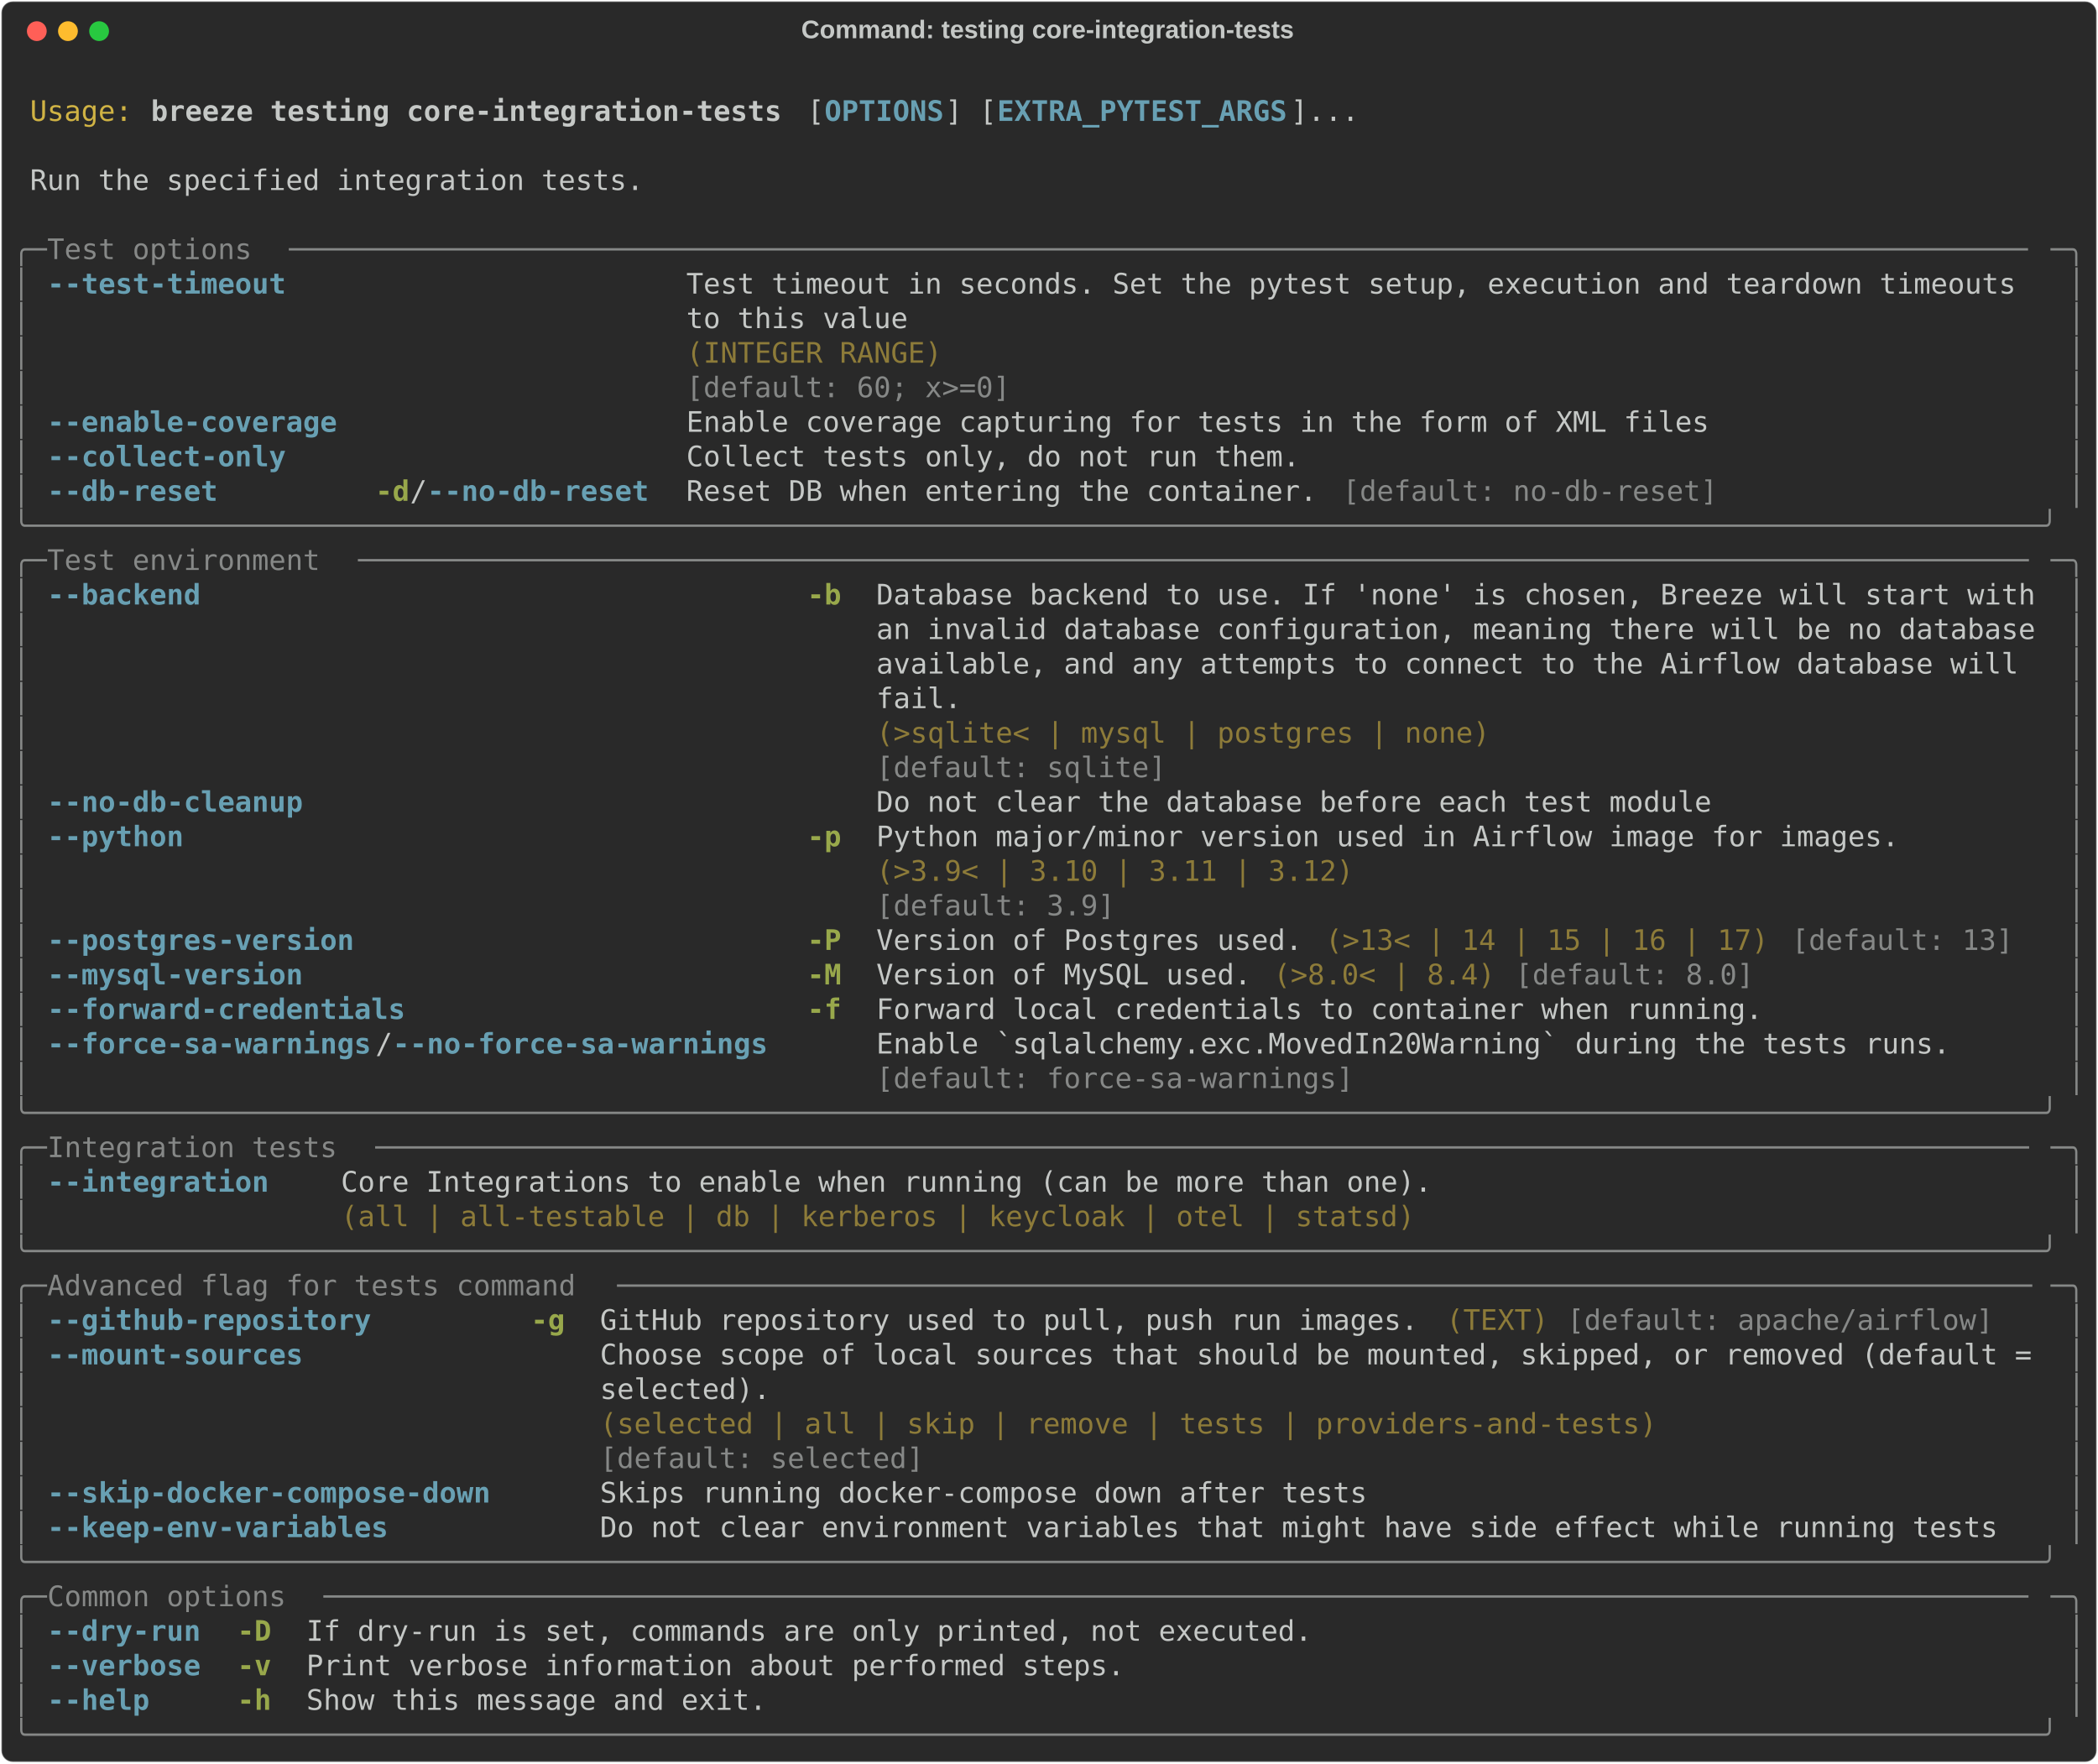
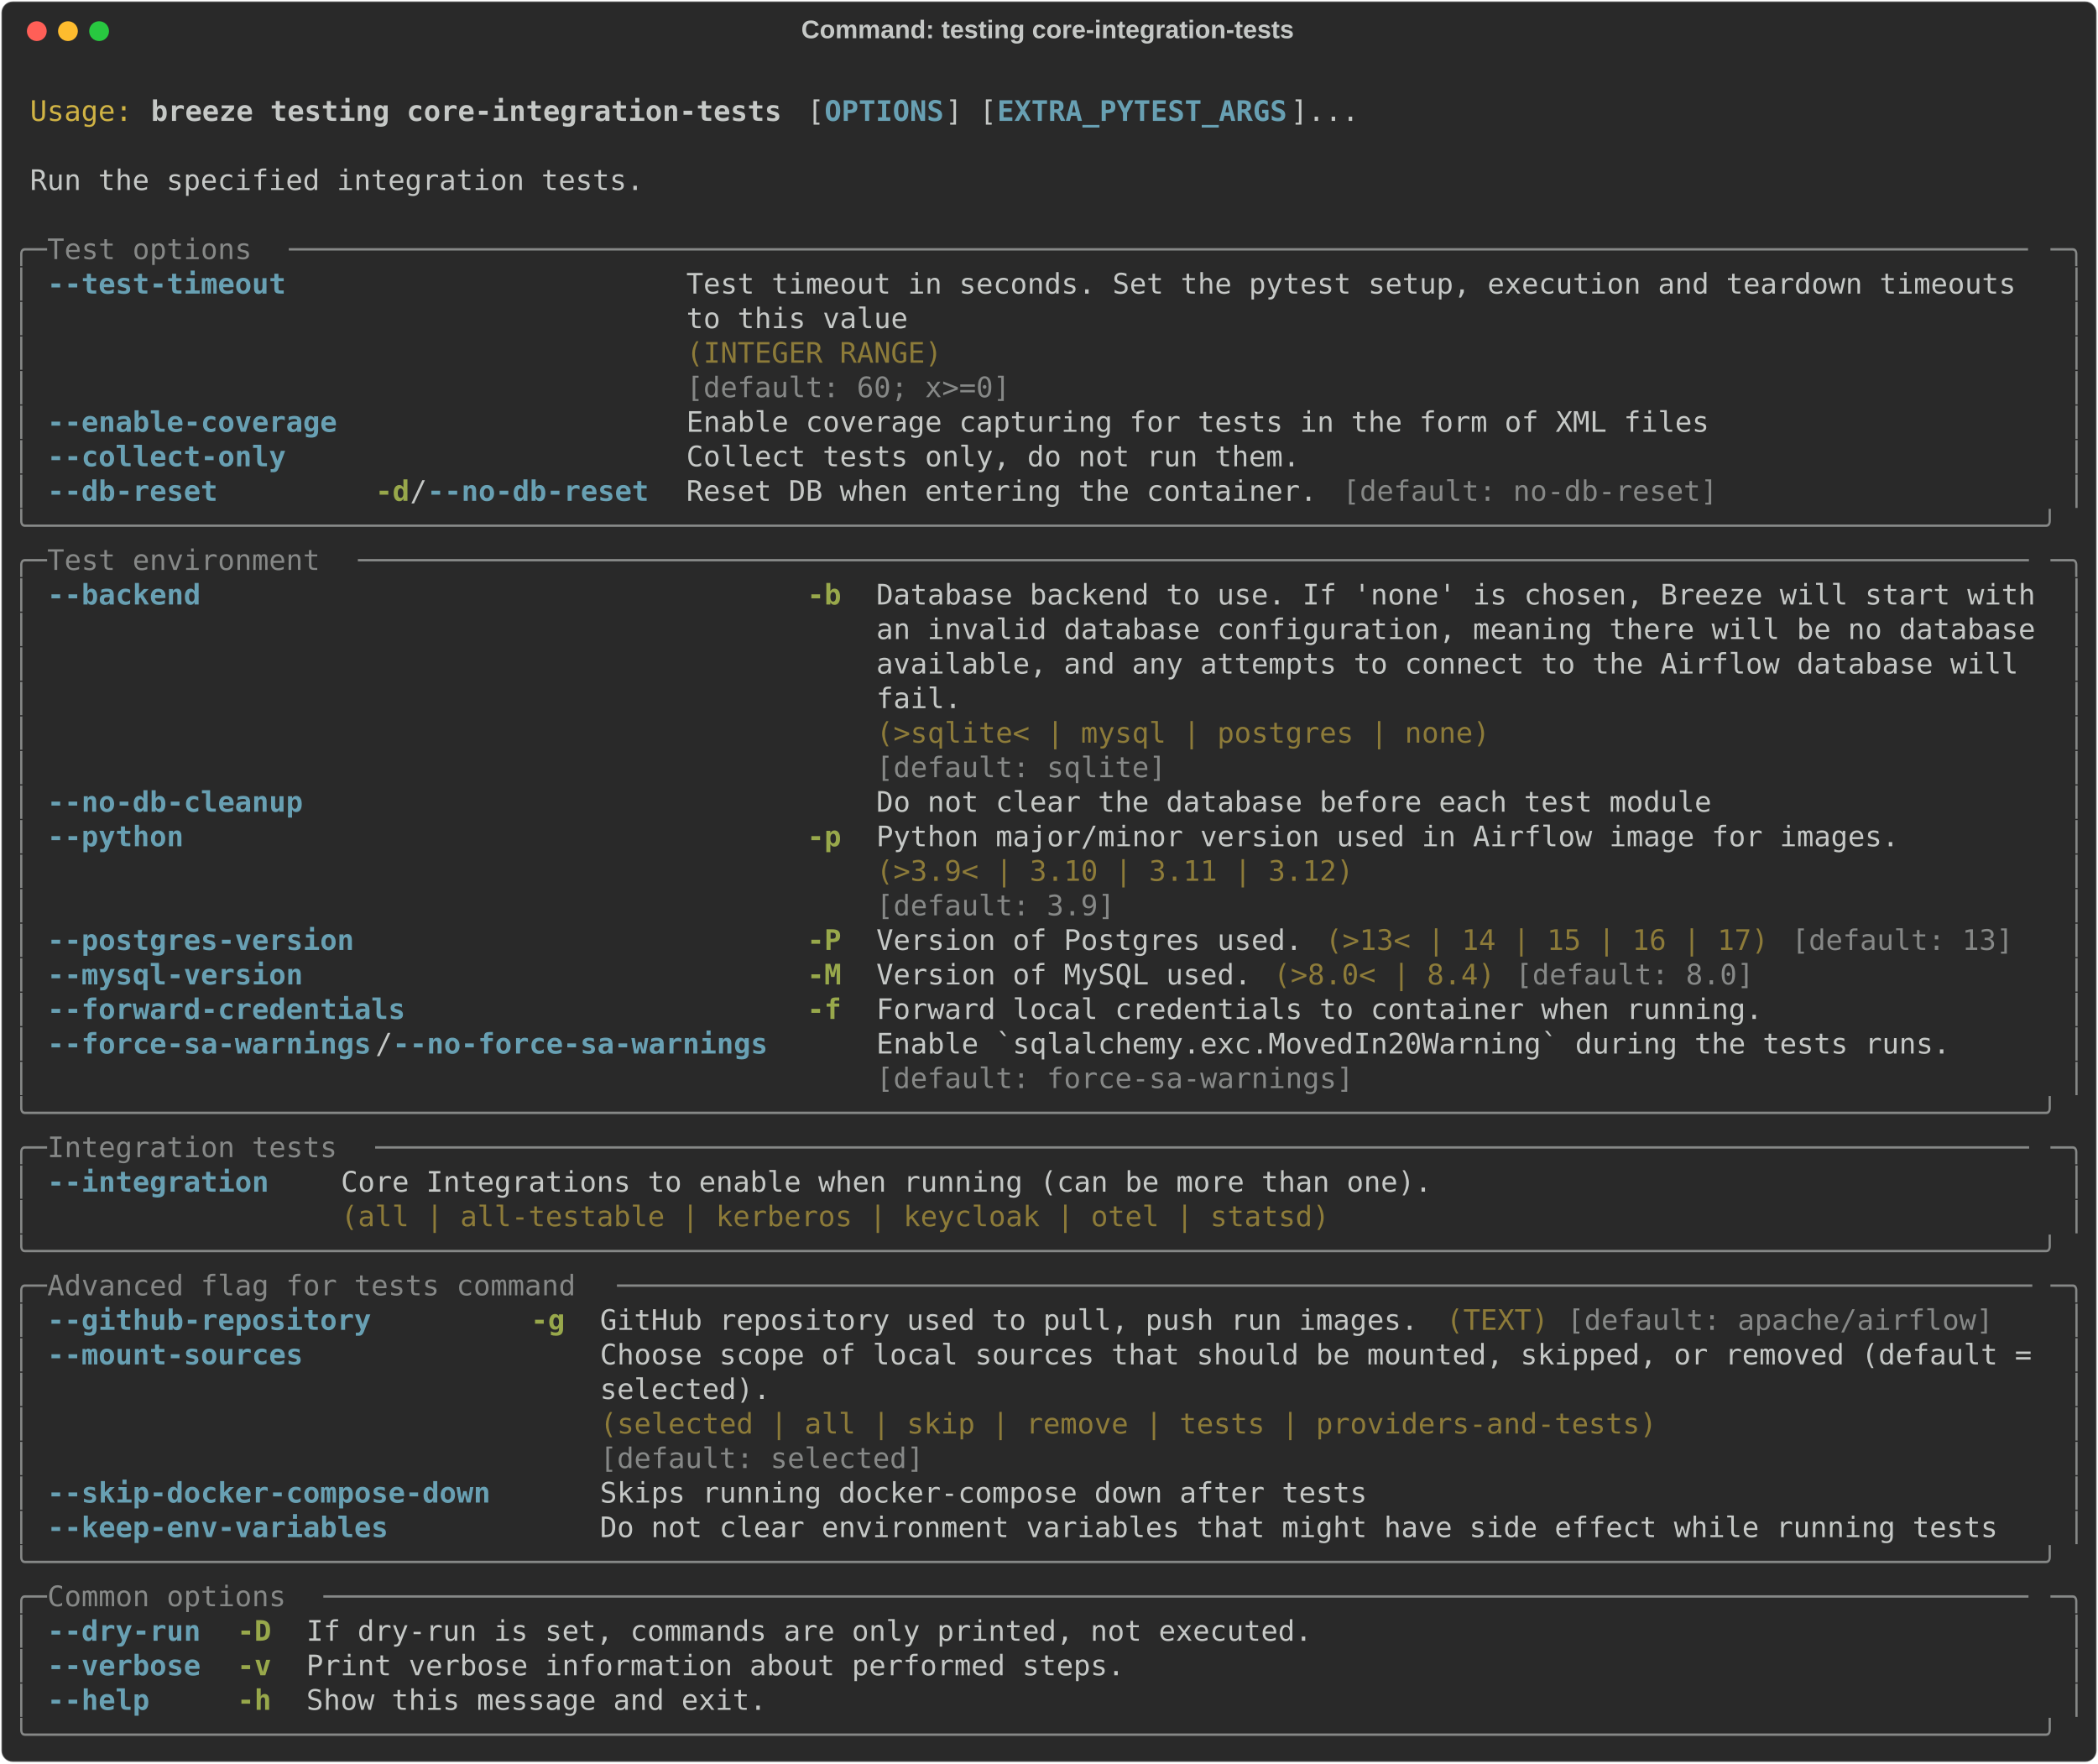
<svg xmlns="http://www.w3.org/2000/svg" class="rich-terminal" viewBox="0 0 1482 1245.6">
  <style>

    @font-face {
        font-family: "Fira Code";
        src: local("FiraCode-Regular"),
                url("https://cdnjs.cloudflare.com/ajax/libs/firacode/6.2.0/woff2/FiraCode-Regular.woff2") format("woff2"),
                url("https://cdnjs.cloudflare.com/ajax/libs/firacode/6.2.0/woff/FiraCode-Regular.woff") format("woff");
        font-style: normal;
        font-weight: 400;
    }
    @font-face {
        font-family: "Fira Code";
        src: local("FiraCode-Bold"),
                url("https://cdnjs.cloudflare.com/ajax/libs/firacode/6.2.0/woff2/FiraCode-Bold.woff2") format("woff2"),
                url("https://cdnjs.cloudflare.com/ajax/libs/firacode/6.2.0/woff/FiraCode-Bold.woff") format("woff");
        font-style: bold;
        font-weight: 700;
    }

    .breeze-testing-core-integration-tests-matrix {
        font-family: Fira Code, monospace;
        font-size: 20px;
        line-height: 24.4px;
        font-variant-east-asian: full-width;
    }

    .breeze-testing-core-integration-tests-title {
        font-size: 18px;
        font-weight: bold;
        font-family: arial;
    }

    .breeze-testing-core-integration-tests-r1 { fill: #c5c8c6 }
.breeze-testing-core-integration-tests-r2 { fill: #d0b344 }
.breeze-testing-core-integration-tests-r3 { fill: #c5c8c6;font-weight: bold }
.breeze-testing-core-integration-tests-r4 { fill: #68a0b3;font-weight: bold }
.breeze-testing-core-integration-tests-r5 { fill: #868887 }
.breeze-testing-core-integration-tests-r6 { fill: #8d7b39 }
.breeze-testing-core-integration-tests-r7 { fill: #98a84b;font-weight: bold }
    </style>
  <defs>
    <clipPath id="breeze-testing-core-integration-tests-clip-terminal">
      <rect x="0" y="0" width="1463.0" height="1194.6" />
    </clipPath>
    <clipPath id="breeze-testing-core-integration-tests-line-0">
      <rect x="0" y="1.5" width="1464" height="24.65" />
    </clipPath>
    <clipPath id="breeze-testing-core-integration-tests-line-1">
      <rect x="0" y="25.9" width="1464" height="24.65" />
    </clipPath>
    <clipPath id="breeze-testing-core-integration-tests-line-2">
      <rect x="0" y="50.3" width="1464" height="24.65" />
    </clipPath>
    <clipPath id="breeze-testing-core-integration-tests-line-3">
      <rect x="0" y="74.7" width="1464" height="24.65" />
    </clipPath>
    <clipPath id="breeze-testing-core-integration-tests-line-4">
      <rect x="0" y="99.1" width="1464" height="24.65" />
    </clipPath>
    <clipPath id="breeze-testing-core-integration-tests-line-5">
      <rect x="0" y="123.5" width="1464" height="24.65" />
    </clipPath>
    <clipPath id="breeze-testing-core-integration-tests-line-6">
      <rect x="0" y="147.9" width="1464" height="24.65" />
    </clipPath>
    <clipPath id="breeze-testing-core-integration-tests-line-7">
      <rect x="0" y="172.3" width="1464" height="24.65" />
    </clipPath>
    <clipPath id="breeze-testing-core-integration-tests-line-8">
      <rect x="0" y="196.7" width="1464" height="24.65" />
    </clipPath>
    <clipPath id="breeze-testing-core-integration-tests-line-9">
      <rect x="0" y="221.1" width="1464" height="24.65" />
    </clipPath>
    <clipPath id="breeze-testing-core-integration-tests-line-10">
      <rect x="0" y="245.5" width="1464" height="24.65" />
    </clipPath>
    <clipPath id="breeze-testing-core-integration-tests-line-11">
      <rect x="0" y="269.9" width="1464" height="24.65" />
    </clipPath>
    <clipPath id="breeze-testing-core-integration-tests-line-12">
      <rect x="0" y="294.3" width="1464" height="24.65" />
    </clipPath>
    <clipPath id="breeze-testing-core-integration-tests-line-13">
      <rect x="0" y="318.7" width="1464" height="24.65" />
    </clipPath>
    <clipPath id="breeze-testing-core-integration-tests-line-14">
      <rect x="0" y="343.1" width="1464" height="24.65" />
    </clipPath>
    <clipPath id="breeze-testing-core-integration-tests-line-15">
      <rect x="0" y="367.5" width="1464" height="24.65" />
    </clipPath>
    <clipPath id="breeze-testing-core-integration-tests-line-16">
      <rect x="0" y="391.9" width="1464" height="24.65" />
    </clipPath>
    <clipPath id="breeze-testing-core-integration-tests-line-17">
      <rect x="0" y="416.3" width="1464" height="24.65" />
    </clipPath>
    <clipPath id="breeze-testing-core-integration-tests-line-18">
      <rect x="0" y="440.7" width="1464" height="24.65" />
    </clipPath>
    <clipPath id="breeze-testing-core-integration-tests-line-19">
      <rect x="0" y="465.1" width="1464" height="24.65" />
    </clipPath>
    <clipPath id="breeze-testing-core-integration-tests-line-20">
      <rect x="0" y="489.5" width="1464" height="24.65" />
    </clipPath>
    <clipPath id="breeze-testing-core-integration-tests-line-21">
      <rect x="0" y="513.9" width="1464" height="24.65" />
    </clipPath>
    <clipPath id="breeze-testing-core-integration-tests-line-22">
      <rect x="0" y="538.3" width="1464" height="24.65" />
    </clipPath>
    <clipPath id="breeze-testing-core-integration-tests-line-23">
      <rect x="0" y="562.7" width="1464" height="24.65" />
    </clipPath>
    <clipPath id="breeze-testing-core-integration-tests-line-24">
      <rect x="0" y="587.1" width="1464" height="24.65" />
    </clipPath>
    <clipPath id="breeze-testing-core-integration-tests-line-25">
      <rect x="0" y="611.5" width="1464" height="24.65" />
    </clipPath>
    <clipPath id="breeze-testing-core-integration-tests-line-26">
      <rect x="0" y="635.9" width="1464" height="24.65" />
    </clipPath>
    <clipPath id="breeze-testing-core-integration-tests-line-27">
      <rect x="0" y="660.3" width="1464" height="24.65" />
    </clipPath>
    <clipPath id="breeze-testing-core-integration-tests-line-28">
      <rect x="0" y="684.7" width="1464" height="24.65" />
    </clipPath>
    <clipPath id="breeze-testing-core-integration-tests-line-29">
      <rect x="0" y="709.1" width="1464" height="24.65" />
    </clipPath>
    <clipPath id="breeze-testing-core-integration-tests-line-30">
      <rect x="0" y="733.5" width="1464" height="24.65" />
    </clipPath>
    <clipPath id="breeze-testing-core-integration-tests-line-31">
      <rect x="0" y="757.9" width="1464" height="24.65" />
    </clipPath>
    <clipPath id="breeze-testing-core-integration-tests-line-32">
      <rect x="0" y="782.3" width="1464" height="24.65" />
    </clipPath>
    <clipPath id="breeze-testing-core-integration-tests-line-33">
      <rect x="0" y="806.7" width="1464" height="24.65" />
    </clipPath>
    <clipPath id="breeze-testing-core-integration-tests-line-34">
      <rect x="0" y="831.1" width="1464" height="24.65" />
    </clipPath>
    <clipPath id="breeze-testing-core-integration-tests-line-35">
      <rect x="0" y="855.5" width="1464" height="24.65" />
    </clipPath>
    <clipPath id="breeze-testing-core-integration-tests-line-36">
      <rect x="0" y="879.9" width="1464" height="24.65" />
    </clipPath>
    <clipPath id="breeze-testing-core-integration-tests-line-37">
      <rect x="0" y="904.3" width="1464" height="24.65" />
    </clipPath>
    <clipPath id="breeze-testing-core-integration-tests-line-38">
      <rect x="0" y="928.7" width="1464" height="24.65" />
    </clipPath>
    <clipPath id="breeze-testing-core-integration-tests-line-39">
      <rect x="0" y="953.1" width="1464" height="24.65" />
    </clipPath>
    <clipPath id="breeze-testing-core-integration-tests-line-40">
      <rect x="0" y="977.5" width="1464" height="24.65" />
    </clipPath>
    <clipPath id="breeze-testing-core-integration-tests-line-41">
      <rect x="0" y="1001.9" width="1464" height="24.65" />
    </clipPath>
    <clipPath id="breeze-testing-core-integration-tests-line-42">
      <rect x="0" y="1026.3" width="1464" height="24.65" />
    </clipPath>
    <clipPath id="breeze-testing-core-integration-tests-line-43">
      <rect x="0" y="1050.7" width="1464" height="24.65" />
    </clipPath>
    <clipPath id="breeze-testing-core-integration-tests-line-44">
      <rect x="0" y="1075.1" width="1464" height="24.65" />
    </clipPath>
    <clipPath id="breeze-testing-core-integration-tests-line-45">
      <rect x="0" y="1099.5" width="1464" height="24.65" />
    </clipPath>
    <clipPath id="breeze-testing-core-integration-tests-line-46">
      <rect x="0" y="1123.9" width="1464" height="24.65" />
    </clipPath>
    <clipPath id="breeze-testing-core-integration-tests-line-47">
      <rect x="0" y="1148.3" width="1464" height="24.65" />
    </clipPath>
  </defs>
  <rect fill="#292929" stroke="rgba(255,255,255,0.35)" stroke-width="1" x="1" y="1" width="1480" height="1243.6" rx="8" />
  <text class="breeze-testing-core-integration-tests-title" fill="#c5c8c6" text-anchor="middle" x="740" y="27">Command: testing core-integration-tests</text>
  <g transform="translate(26,22)">
    <circle cx="0" cy="0" r="7" fill="#ff5f57" />
    <circle cx="22" cy="0" r="7" fill="#febc2e" />
    <circle cx="44" cy="0" r="7" fill="#28c840" />
  </g>
  <g transform="translate(9, 41)" clip-path="url(#breeze-testing-core-integration-tests-clip-terminal)">
    <g class="breeze-testing-core-integration-tests-matrix">
      <text class="breeze-testing-core-integration-tests-r1" x="1464" y="20" textLength="12.2" clip-path="url(#breeze-testing-core-integration-tests-line-0)">
</text>
      <text class="breeze-testing-core-integration-tests-r2" x="12.2" y="44.4" textLength="73.2" clip-path="url(#breeze-testing-core-integration-tests-line-1)">Usage:</text>
      <text class="breeze-testing-core-integration-tests-r3" x="97.6" y="44.4" textLength="451.4" clip-path="url(#breeze-testing-core-integration-tests-line-1)">breeze testing core-integration-tests</text>
      <text class="breeze-testing-core-integration-tests-r1" x="561.2" y="44.4" textLength="12.2" clip-path="url(#breeze-testing-core-integration-tests-line-1)">[</text>
      <text class="breeze-testing-core-integration-tests-r4" x="573.4" y="44.4" textLength="85.4" clip-path="url(#breeze-testing-core-integration-tests-line-1)">OPTIONS</text>
      <text class="breeze-testing-core-integration-tests-r1" x="658.8" y="44.4" textLength="36.6" clip-path="url(#breeze-testing-core-integration-tests-line-1)">] [</text>
      <text class="breeze-testing-core-integration-tests-r4" x="695.4" y="44.4" textLength="207.4" clip-path="url(#breeze-testing-core-integration-tests-line-1)">EXTRA_PYTEST_ARGS</text>
      <text class="breeze-testing-core-integration-tests-r1" x="902.8" y="44.4" textLength="48.8" clip-path="url(#breeze-testing-core-integration-tests-line-1)">]...</text>
      <text class="breeze-testing-core-integration-tests-r1" x="1464" y="44.4" textLength="12.2" clip-path="url(#breeze-testing-core-integration-tests-line-1)">
</text>
      <text class="breeze-testing-core-integration-tests-r1" x="1464" y="68.8" textLength="12.2" clip-path="url(#breeze-testing-core-integration-tests-line-2)">
</text>
      <text class="breeze-testing-core-integration-tests-r1" x="12.2" y="93.2" textLength="439.2" clip-path="url(#breeze-testing-core-integration-tests-line-3)">Run the specified integration tests.</text>
      <text class="breeze-testing-core-integration-tests-r1" x="1464" y="93.2" textLength="12.2" clip-path="url(#breeze-testing-core-integration-tests-line-3)">
</text>
      <text class="breeze-testing-core-integration-tests-r1" x="1464" y="117.6" textLength="12.2" clip-path="url(#breeze-testing-core-integration-tests-line-4)">
</text>
      <text class="breeze-testing-core-integration-tests-r5" x="0" y="142" textLength="24.4" clip-path="url(#breeze-testing-core-integration-tests-line-5)">╭─</text>
      <text class="breeze-testing-core-integration-tests-r5" x="24.4" y="142" textLength="170.8" clip-path="url(#breeze-testing-core-integration-tests-line-5)"> Test options </text>
      <text class="breeze-testing-core-integration-tests-r5" x="195.2" y="142" textLength="1244.4" clip-path="url(#breeze-testing-core-integration-tests-line-5)">──────────────────────────────────────────────────────────────────────────────────────────────────────</text>
      <text class="breeze-testing-core-integration-tests-r5" x="1439.6" y="142" textLength="24.4" clip-path="url(#breeze-testing-core-integration-tests-line-5)">─╮</text>
      <text class="breeze-testing-core-integration-tests-r1" x="1464" y="142" textLength="12.2" clip-path="url(#breeze-testing-core-integration-tests-line-5)">
</text>
      <text class="breeze-testing-core-integration-tests-r5" x="0" y="166.4" textLength="12.2" clip-path="url(#breeze-testing-core-integration-tests-line-6)">│</text>
      <text class="breeze-testing-core-integration-tests-r4" x="24.4" y="166.4" textLength="170.8" clip-path="url(#breeze-testing-core-integration-tests-line-6)">--test-timeout</text>
      <text class="breeze-testing-core-integration-tests-r1" x="475.8" y="166.4" textLength="963.8" clip-path="url(#breeze-testing-core-integration-tests-line-6)">Test timeout in seconds. Set the pytest setup, execution and teardown timeouts </text>
      <text class="breeze-testing-core-integration-tests-r5" x="1451.8" y="166.4" textLength="12.2" clip-path="url(#breeze-testing-core-integration-tests-line-6)">│</text>
      <text class="breeze-testing-core-integration-tests-r1" x="1464" y="166.4" textLength="12.2" clip-path="url(#breeze-testing-core-integration-tests-line-6)">
</text>
      <text class="breeze-testing-core-integration-tests-r5" x="0" y="190.8" textLength="12.2" clip-path="url(#breeze-testing-core-integration-tests-line-7)">│</text>
      <text class="breeze-testing-core-integration-tests-r1" x="475.8" y="190.8" textLength="963.8" clip-path="url(#breeze-testing-core-integration-tests-line-7)">to this value                                                                  </text>
      <text class="breeze-testing-core-integration-tests-r5" x="1451.8" y="190.8" textLength="12.2" clip-path="url(#breeze-testing-core-integration-tests-line-7)">│</text>
      <text class="breeze-testing-core-integration-tests-r1" x="1464" y="190.8" textLength="12.2" clip-path="url(#breeze-testing-core-integration-tests-line-7)">
</text>
      <text class="breeze-testing-core-integration-tests-r5" x="0" y="215.2" textLength="12.2" clip-path="url(#breeze-testing-core-integration-tests-line-8)">│</text>
      <text class="breeze-testing-core-integration-tests-r6" x="475.8" y="215.2" textLength="963.8" clip-path="url(#breeze-testing-core-integration-tests-line-8)">(INTEGER RANGE)                                                                </text>
      <text class="breeze-testing-core-integration-tests-r5" x="1451.8" y="215.2" textLength="12.2" clip-path="url(#breeze-testing-core-integration-tests-line-8)">│</text>
      <text class="breeze-testing-core-integration-tests-r1" x="1464" y="215.2" textLength="12.2" clip-path="url(#breeze-testing-core-integration-tests-line-8)">
</text>
      <text class="breeze-testing-core-integration-tests-r5" x="0" y="239.6" textLength="12.2" clip-path="url(#breeze-testing-core-integration-tests-line-9)">│</text>
      <text class="breeze-testing-core-integration-tests-r5" x="475.8" y="239.6" textLength="963.8" clip-path="url(#breeze-testing-core-integration-tests-line-9)">[default: 60; x&gt;=0]                                                            </text>
      <text class="breeze-testing-core-integration-tests-r5" x="1451.8" y="239.6" textLength="12.2" clip-path="url(#breeze-testing-core-integration-tests-line-9)">│</text>
      <text class="breeze-testing-core-integration-tests-r1" x="1464" y="239.6" textLength="12.2" clip-path="url(#breeze-testing-core-integration-tests-line-9)">
</text>
      <text class="breeze-testing-core-integration-tests-r5" x="0" y="264" textLength="12.2" clip-path="url(#breeze-testing-core-integration-tests-line-10)">│</text>
      <text class="breeze-testing-core-integration-tests-r4" x="24.4" y="264" textLength="207.4" clip-path="url(#breeze-testing-core-integration-tests-line-10)">--enable-coverage</text>
      <text class="breeze-testing-core-integration-tests-r1" x="475.8" y="264" textLength="732" clip-path="url(#breeze-testing-core-integration-tests-line-10)">Enable coverage capturing for tests in the form of XML files</text>
      <text class="breeze-testing-core-integration-tests-r5" x="1451.8" y="264" textLength="12.2" clip-path="url(#breeze-testing-core-integration-tests-line-10)">│</text>
      <text class="breeze-testing-core-integration-tests-r1" x="1464" y="264" textLength="12.2" clip-path="url(#breeze-testing-core-integration-tests-line-10)">
</text>
      <text class="breeze-testing-core-integration-tests-r5" x="0" y="288.4" textLength="12.2" clip-path="url(#breeze-testing-core-integration-tests-line-11)">│</text>
      <text class="breeze-testing-core-integration-tests-r4" x="24.4" y="288.4" textLength="170.8" clip-path="url(#breeze-testing-core-integration-tests-line-11)">--collect-only</text>
      <text class="breeze-testing-core-integration-tests-r1" x="475.8" y="288.4" textLength="439.2" clip-path="url(#breeze-testing-core-integration-tests-line-11)">Collect tests only, do not run them.</text>
      <text class="breeze-testing-core-integration-tests-r5" x="1451.8" y="288.4" textLength="12.2" clip-path="url(#breeze-testing-core-integration-tests-line-11)">│</text>
      <text class="breeze-testing-core-integration-tests-r1" x="1464" y="288.4" textLength="12.2" clip-path="url(#breeze-testing-core-integration-tests-line-11)">
</text>
      <text class="breeze-testing-core-integration-tests-r5" x="0" y="312.8" textLength="12.2" clip-path="url(#breeze-testing-core-integration-tests-line-12)">│</text>
      <text class="breeze-testing-core-integration-tests-r4" x="24.4" y="312.8" textLength="122" clip-path="url(#breeze-testing-core-integration-tests-line-12)">--db-reset</text>
      <text class="breeze-testing-core-integration-tests-r7" x="256.2" y="312.8" textLength="24.4" clip-path="url(#breeze-testing-core-integration-tests-line-12)">-d</text>
      <text class="breeze-testing-core-integration-tests-r1" x="280.6" y="312.8" textLength="12.2" clip-path="url(#breeze-testing-core-integration-tests-line-12)">/</text>
      <text class="breeze-testing-core-integration-tests-r4" x="292.8" y="312.8" textLength="158.6" clip-path="url(#breeze-testing-core-integration-tests-line-12)">--no-db-reset</text>
      <text class="breeze-testing-core-integration-tests-r1" x="475.8" y="312.8" textLength="451.4" clip-path="url(#breeze-testing-core-integration-tests-line-12)">Reset DB when entering the container.</text>
      <text class="breeze-testing-core-integration-tests-r5" x="939.4" y="312.8" textLength="268.4" clip-path="url(#breeze-testing-core-integration-tests-line-12)">[default: no-db-reset]</text>
      <text class="breeze-testing-core-integration-tests-r5" x="1451.8" y="312.8" textLength="12.2" clip-path="url(#breeze-testing-core-integration-tests-line-12)">│</text>
      <text class="breeze-testing-core-integration-tests-r1" x="1464" y="312.8" textLength="12.2" clip-path="url(#breeze-testing-core-integration-tests-line-12)">
</text>
      <text class="breeze-testing-core-integration-tests-r5" x="0" y="337.2" textLength="1464" clip-path="url(#breeze-testing-core-integration-tests-line-13)">╰──────────────────────────────────────────────────────────────────────────────────────────────────────────────────────╯</text>
      <text class="breeze-testing-core-integration-tests-r1" x="1464" y="337.2" textLength="12.2" clip-path="url(#breeze-testing-core-integration-tests-line-13)">
</text>
      <text class="breeze-testing-core-integration-tests-r5" x="0" y="361.6" textLength="24.4" clip-path="url(#breeze-testing-core-integration-tests-line-14)">╭─</text>
      <text class="breeze-testing-core-integration-tests-r5" x="24.4" y="361.6" textLength="219.6" clip-path="url(#breeze-testing-core-integration-tests-line-14)"> Test environment </text>
      <text class="breeze-testing-core-integration-tests-r5" x="244" y="361.6" textLength="1195.6" clip-path="url(#breeze-testing-core-integration-tests-line-14)">──────────────────────────────────────────────────────────────────────────────────────────────────</text>
      <text class="breeze-testing-core-integration-tests-r5" x="1439.6" y="361.6" textLength="24.4" clip-path="url(#breeze-testing-core-integration-tests-line-14)">─╮</text>
      <text class="breeze-testing-core-integration-tests-r1" x="1464" y="361.6" textLength="12.2" clip-path="url(#breeze-testing-core-integration-tests-line-14)">
</text>
      <text class="breeze-testing-core-integration-tests-r5" x="0" y="386" textLength="12.2" clip-path="url(#breeze-testing-core-integration-tests-line-15)">│</text>
      <text class="breeze-testing-core-integration-tests-r4" x="24.4" y="386" textLength="109.8" clip-path="url(#breeze-testing-core-integration-tests-line-15)">--backend</text>
      <text class="breeze-testing-core-integration-tests-r7" x="561.2" y="386" textLength="24.4" clip-path="url(#breeze-testing-core-integration-tests-line-15)">-b</text>
      <text class="breeze-testing-core-integration-tests-r1" x="610" y="386" textLength="829.6" clip-path="url(#breeze-testing-core-integration-tests-line-15)">Database backend to use. If 'none' is chosen, Breeze will start with</text>
      <text class="breeze-testing-core-integration-tests-r5" x="1451.8" y="386" textLength="12.2" clip-path="url(#breeze-testing-core-integration-tests-line-15)">│</text>
      <text class="breeze-testing-core-integration-tests-r1" x="1464" y="386" textLength="12.2" clip-path="url(#breeze-testing-core-integration-tests-line-15)">
</text>
      <text class="breeze-testing-core-integration-tests-r5" x="0" y="410.4" textLength="12.2" clip-path="url(#breeze-testing-core-integration-tests-line-16)">│</text>
      <text class="breeze-testing-core-integration-tests-r1" x="610" y="410.4" textLength="829.6" clip-path="url(#breeze-testing-core-integration-tests-line-16)">an invalid database configuration, meaning there will be no database</text>
      <text class="breeze-testing-core-integration-tests-r5" x="1451.8" y="410.4" textLength="12.2" clip-path="url(#breeze-testing-core-integration-tests-line-16)">│</text>
      <text class="breeze-testing-core-integration-tests-r1" x="1464" y="410.4" textLength="12.2" clip-path="url(#breeze-testing-core-integration-tests-line-16)">
</text>
      <text class="breeze-testing-core-integration-tests-r5" x="0" y="434.8" textLength="12.2" clip-path="url(#breeze-testing-core-integration-tests-line-17)">│</text>
      <text class="breeze-testing-core-integration-tests-r1" x="610" y="434.8" textLength="829.6" clip-path="url(#breeze-testing-core-integration-tests-line-17)">available, and any attempts to connect to the Airflow database will </text>
      <text class="breeze-testing-core-integration-tests-r5" x="1451.8" y="434.8" textLength="12.2" clip-path="url(#breeze-testing-core-integration-tests-line-17)">│</text>
      <text class="breeze-testing-core-integration-tests-r1" x="1464" y="434.8" textLength="12.2" clip-path="url(#breeze-testing-core-integration-tests-line-17)">
</text>
      <text class="breeze-testing-core-integration-tests-r5" x="0" y="459.2" textLength="12.2" clip-path="url(#breeze-testing-core-integration-tests-line-18)">│</text>
      <text class="breeze-testing-core-integration-tests-r1" x="610" y="459.2" textLength="829.6" clip-path="url(#breeze-testing-core-integration-tests-line-18)">fail.                                                               </text>
      <text class="breeze-testing-core-integration-tests-r5" x="1451.8" y="459.2" textLength="12.2" clip-path="url(#breeze-testing-core-integration-tests-line-18)">│</text>
      <text class="breeze-testing-core-integration-tests-r1" x="1464" y="459.2" textLength="12.2" clip-path="url(#breeze-testing-core-integration-tests-line-18)">
</text>
      <text class="breeze-testing-core-integration-tests-r5" x="0" y="483.6" textLength="12.2" clip-path="url(#breeze-testing-core-integration-tests-line-19)">│</text>
      <text class="breeze-testing-core-integration-tests-r6" x="610" y="483.6" textLength="829.6" clip-path="url(#breeze-testing-core-integration-tests-line-19)">(&gt;sqlite&lt; | mysql | postgres | none)                                </text>
      <text class="breeze-testing-core-integration-tests-r5" x="1451.8" y="483.6" textLength="12.2" clip-path="url(#breeze-testing-core-integration-tests-line-19)">│</text>
      <text class="breeze-testing-core-integration-tests-r1" x="1464" y="483.6" textLength="12.2" clip-path="url(#breeze-testing-core-integration-tests-line-19)">
</text>
      <text class="breeze-testing-core-integration-tests-r5" x="0" y="508" textLength="12.2" clip-path="url(#breeze-testing-core-integration-tests-line-20)">│</text>
      <text class="breeze-testing-core-integration-tests-r5" x="610" y="508" textLength="829.6" clip-path="url(#breeze-testing-core-integration-tests-line-20)">[default: sqlite]                                                   </text>
      <text class="breeze-testing-core-integration-tests-r5" x="1451.8" y="508" textLength="12.2" clip-path="url(#breeze-testing-core-integration-tests-line-20)">│</text>
      <text class="breeze-testing-core-integration-tests-r1" x="1464" y="508" textLength="12.2" clip-path="url(#breeze-testing-core-integration-tests-line-20)">
</text>
      <text class="breeze-testing-core-integration-tests-r5" x="0" y="532.4" textLength="12.2" clip-path="url(#breeze-testing-core-integration-tests-line-21)">│</text>
      <text class="breeze-testing-core-integration-tests-r4" x="24.4" y="532.4" textLength="183" clip-path="url(#breeze-testing-core-integration-tests-line-21)">--no-db-cleanup</text>
      <text class="breeze-testing-core-integration-tests-r1" x="610" y="532.4" textLength="597.8" clip-path="url(#breeze-testing-core-integration-tests-line-21)">Do not clear the database before each test module</text>
      <text class="breeze-testing-core-integration-tests-r5" x="1451.8" y="532.4" textLength="12.2" clip-path="url(#breeze-testing-core-integration-tests-line-21)">│</text>
      <text class="breeze-testing-core-integration-tests-r1" x="1464" y="532.4" textLength="12.2" clip-path="url(#breeze-testing-core-integration-tests-line-21)">
</text>
      <text class="breeze-testing-core-integration-tests-r5" x="0" y="556.8" textLength="12.2" clip-path="url(#breeze-testing-core-integration-tests-line-22)">│</text>
      <text class="breeze-testing-core-integration-tests-r4" x="24.4" y="556.8" textLength="97.6" clip-path="url(#breeze-testing-core-integration-tests-line-22)">--python</text>
      <text class="breeze-testing-core-integration-tests-r7" x="561.2" y="556.8" textLength="24.4" clip-path="url(#breeze-testing-core-integration-tests-line-22)">-p</text>
      <text class="breeze-testing-core-integration-tests-r1" x="610" y="556.8" textLength="732" clip-path="url(#breeze-testing-core-integration-tests-line-22)">Python major/minor version used in Airflow image for images.</text>
      <text class="breeze-testing-core-integration-tests-r5" x="1451.8" y="556.8" textLength="12.2" clip-path="url(#breeze-testing-core-integration-tests-line-22)">│</text>
      <text class="breeze-testing-core-integration-tests-r1" x="1464" y="556.8" textLength="12.2" clip-path="url(#breeze-testing-core-integration-tests-line-22)">
</text>
      <text class="breeze-testing-core-integration-tests-r5" x="0" y="581.2" textLength="12.2" clip-path="url(#breeze-testing-core-integration-tests-line-23)">│</text>
      <text class="breeze-testing-core-integration-tests-r6" x="610" y="581.2" textLength="732" clip-path="url(#breeze-testing-core-integration-tests-line-23)">(&gt;3.9&lt; | 3.10 | 3.11 | 3.12)                                </text>
      <text class="breeze-testing-core-integration-tests-r5" x="1451.8" y="581.2" textLength="12.2" clip-path="url(#breeze-testing-core-integration-tests-line-23)">│</text>
      <text class="breeze-testing-core-integration-tests-r1" x="1464" y="581.2" textLength="12.2" clip-path="url(#breeze-testing-core-integration-tests-line-23)">
</text>
      <text class="breeze-testing-core-integration-tests-r5" x="0" y="605.6" textLength="12.2" clip-path="url(#breeze-testing-core-integration-tests-line-24)">│</text>
      <text class="breeze-testing-core-integration-tests-r5" x="610" y="605.6" textLength="732" clip-path="url(#breeze-testing-core-integration-tests-line-24)">[default: 3.9]                                              </text>
      <text class="breeze-testing-core-integration-tests-r5" x="1451.8" y="605.6" textLength="12.2" clip-path="url(#breeze-testing-core-integration-tests-line-24)">│</text>
      <text class="breeze-testing-core-integration-tests-r1" x="1464" y="605.6" textLength="12.2" clip-path="url(#breeze-testing-core-integration-tests-line-24)">
</text>
      <text class="breeze-testing-core-integration-tests-r5" x="0" y="630" textLength="12.2" clip-path="url(#breeze-testing-core-integration-tests-line-25)">│</text>
      <text class="breeze-testing-core-integration-tests-r4" x="24.4" y="630" textLength="219.6" clip-path="url(#breeze-testing-core-integration-tests-line-25)">--postgres-version</text>
      <text class="breeze-testing-core-integration-tests-r7" x="561.2" y="630" textLength="24.4" clip-path="url(#breeze-testing-core-integration-tests-line-25)">-P</text>
      <text class="breeze-testing-core-integration-tests-r1" x="610" y="630" textLength="305" clip-path="url(#breeze-testing-core-integration-tests-line-25)">Version of Postgres used.</text>
      <text class="breeze-testing-core-integration-tests-r6" x="927.2" y="630" textLength="317.2" clip-path="url(#breeze-testing-core-integration-tests-line-25)">(&gt;13&lt; | 14 | 15 | 16 | 17)</text>
      <text class="breeze-testing-core-integration-tests-r5" x="1256.6" y="630" textLength="158.6" clip-path="url(#breeze-testing-core-integration-tests-line-25)">[default: 13]</text>
      <text class="breeze-testing-core-integration-tests-r5" x="1451.8" y="630" textLength="12.2" clip-path="url(#breeze-testing-core-integration-tests-line-25)">│</text>
      <text class="breeze-testing-core-integration-tests-r1" x="1464" y="630" textLength="12.2" clip-path="url(#breeze-testing-core-integration-tests-line-25)">
</text>
      <text class="breeze-testing-core-integration-tests-r5" x="0" y="654.4" textLength="12.2" clip-path="url(#breeze-testing-core-integration-tests-line-26)">│</text>
      <text class="breeze-testing-core-integration-tests-r4" x="24.4" y="654.4" textLength="183" clip-path="url(#breeze-testing-core-integration-tests-line-26)">--mysql-version</text>
      <text class="breeze-testing-core-integration-tests-r7" x="561.2" y="654.4" textLength="24.4" clip-path="url(#breeze-testing-core-integration-tests-line-26)">-M</text>
      <text class="breeze-testing-core-integration-tests-r1" x="610" y="654.4" textLength="268.4" clip-path="url(#breeze-testing-core-integration-tests-line-26)">Version of MySQL used.</text>
      <text class="breeze-testing-core-integration-tests-r6" x="890.6" y="654.4" textLength="158.6" clip-path="url(#breeze-testing-core-integration-tests-line-26)">(&gt;8.0&lt; | 8.4)</text>
      <text class="breeze-testing-core-integration-tests-r5" x="1061.4" y="654.4" textLength="170.8" clip-path="url(#breeze-testing-core-integration-tests-line-26)">[default: 8.0]</text>
      <text class="breeze-testing-core-integration-tests-r5" x="1451.8" y="654.4" textLength="12.2" clip-path="url(#breeze-testing-core-integration-tests-line-26)">│</text>
      <text class="breeze-testing-core-integration-tests-r1" x="1464" y="654.4" textLength="12.2" clip-path="url(#breeze-testing-core-integration-tests-line-26)">
</text>
      <text class="breeze-testing-core-integration-tests-r5" x="0" y="678.8" textLength="12.2" clip-path="url(#breeze-testing-core-integration-tests-line-27)">│</text>
      <text class="breeze-testing-core-integration-tests-r4" x="24.4" y="678.8" textLength="256.2" clip-path="url(#breeze-testing-core-integration-tests-line-27)">--forward-credentials</text>
      <text class="breeze-testing-core-integration-tests-r7" x="561.2" y="678.8" textLength="24.4" clip-path="url(#breeze-testing-core-integration-tests-line-27)">-f</text>
      <text class="breeze-testing-core-integration-tests-r1" x="610" y="678.8" textLength="634.4" clip-path="url(#breeze-testing-core-integration-tests-line-27)">Forward local credentials to container when running.</text>
      <text class="breeze-testing-core-integration-tests-r5" x="1451.8" y="678.8" textLength="12.2" clip-path="url(#breeze-testing-core-integration-tests-line-27)">│</text>
      <text class="breeze-testing-core-integration-tests-r1" x="1464" y="678.8" textLength="12.2" clip-path="url(#breeze-testing-core-integration-tests-line-27)">
</text>
      <text class="breeze-testing-core-integration-tests-r5" x="0" y="703.2" textLength="12.2" clip-path="url(#breeze-testing-core-integration-tests-line-28)">│</text>
      <text class="breeze-testing-core-integration-tests-r4" x="24.4" y="703.2" textLength="231.8" clip-path="url(#breeze-testing-core-integration-tests-line-28)">--force-sa-warnings</text>
      <text class="breeze-testing-core-integration-tests-r1" x="256.2" y="703.2" textLength="12.2" clip-path="url(#breeze-testing-core-integration-tests-line-28)">/</text>
      <text class="breeze-testing-core-integration-tests-r4" x="268.4" y="703.2" textLength="268.4" clip-path="url(#breeze-testing-core-integration-tests-line-28)">--no-force-sa-warnings</text>
      <text class="breeze-testing-core-integration-tests-r1" x="610" y="703.2" textLength="768.6" clip-path="url(#breeze-testing-core-integration-tests-line-28)">Enable `sqlalchemy.exc.MovedIn20Warning` during the tests runs.</text>
      <text class="breeze-testing-core-integration-tests-r5" x="1451.8" y="703.2" textLength="12.2" clip-path="url(#breeze-testing-core-integration-tests-line-28)">│</text>
      <text class="breeze-testing-core-integration-tests-r1" x="1464" y="703.2" textLength="12.2" clip-path="url(#breeze-testing-core-integration-tests-line-28)">
</text>
      <text class="breeze-testing-core-integration-tests-r5" x="0" y="727.6" textLength="12.2" clip-path="url(#breeze-testing-core-integration-tests-line-29)">│</text>
      <text class="breeze-testing-core-integration-tests-r5" x="610" y="727.6" textLength="768.6" clip-path="url(#breeze-testing-core-integration-tests-line-29)">[default: force-sa-warnings]                                   </text>
      <text class="breeze-testing-core-integration-tests-r5" x="1451.8" y="727.6" textLength="12.2" clip-path="url(#breeze-testing-core-integration-tests-line-29)">│</text>
      <text class="breeze-testing-core-integration-tests-r1" x="1464" y="727.6" textLength="12.2" clip-path="url(#breeze-testing-core-integration-tests-line-29)">
</text>
      <text class="breeze-testing-core-integration-tests-r5" x="0" y="752" textLength="1464" clip-path="url(#breeze-testing-core-integration-tests-line-30)">╰──────────────────────────────────────────────────────────────────────────────────────────────────────────────────────╯</text>
      <text class="breeze-testing-core-integration-tests-r1" x="1464" y="752" textLength="12.2" clip-path="url(#breeze-testing-core-integration-tests-line-30)">
</text>
      <text class="breeze-testing-core-integration-tests-r5" x="0" y="776.4" textLength="24.4" clip-path="url(#breeze-testing-core-integration-tests-line-31)">╭─</text>
      <text class="breeze-testing-core-integration-tests-r5" x="24.4" y="776.4" textLength="231.8" clip-path="url(#breeze-testing-core-integration-tests-line-31)"> Integration tests </text>
      <text class="breeze-testing-core-integration-tests-r5" x="256.2" y="776.4" textLength="1183.4" clip-path="url(#breeze-testing-core-integration-tests-line-31)">─────────────────────────────────────────────────────────────────────────────────────────────────</text>
      <text class="breeze-testing-core-integration-tests-r5" x="1439.6" y="776.4" textLength="24.4" clip-path="url(#breeze-testing-core-integration-tests-line-31)">─╮</text>
      <text class="breeze-testing-core-integration-tests-r1" x="1464" y="776.4" textLength="12.2" clip-path="url(#breeze-testing-core-integration-tests-line-31)">
</text>
      <text class="breeze-testing-core-integration-tests-r5" x="0" y="800.8" textLength="12.2" clip-path="url(#breeze-testing-core-integration-tests-line-32)">│</text>
      <text class="breeze-testing-core-integration-tests-r4" x="24.4" y="800.8" textLength="158.6" clip-path="url(#breeze-testing-core-integration-tests-line-32)">--integration</text>
      <text class="breeze-testing-core-integration-tests-r1" x="231.8" y="800.8" textLength="780.8" clip-path="url(#breeze-testing-core-integration-tests-line-32)">Core Integrations to enable when running (can be more than one).</text>
      <text class="breeze-testing-core-integration-tests-r5" x="1451.8" y="800.8" textLength="12.2" clip-path="url(#breeze-testing-core-integration-tests-line-32)">│</text>
      <text class="breeze-testing-core-integration-tests-r1" x="1464" y="800.8" textLength="12.2" clip-path="url(#breeze-testing-core-integration-tests-line-32)">
</text>
      <text class="breeze-testing-core-integration-tests-r5" x="0" y="825.2" textLength="12.2" clip-path="url(#breeze-testing-core-integration-tests-line-33)">│</text>
-       <text class="breeze-testing-core-integration-tests-r6" x="231.8" y="825.2" textLength="780.8" clip-path="url(#breeze-testing-core-integration-tests-line-33)">(all | all-testable | db | kerberos | keycloak | otel | statsd) </text>
+       <text class="breeze-testing-core-integration-tests-r6" x="231.8" y="825.2" textLength="780.8" clip-path="url(#breeze-testing-core-integration-tests-line-33)">(all | all-testable | kerberos | keycloak | otel | statsd)      </text>
      <text class="breeze-testing-core-integration-tests-r5" x="1451.8" y="825.2" textLength="12.2" clip-path="url(#breeze-testing-core-integration-tests-line-33)">│</text>
      <text class="breeze-testing-core-integration-tests-r1" x="1464" y="825.2" textLength="12.2" clip-path="url(#breeze-testing-core-integration-tests-line-33)">
</text>
      <text class="breeze-testing-core-integration-tests-r5" x="0" y="849.6" textLength="1464" clip-path="url(#breeze-testing-core-integration-tests-line-34)">╰──────────────────────────────────────────────────────────────────────────────────────────────────────────────────────╯</text>
      <text class="breeze-testing-core-integration-tests-r1" x="1464" y="849.6" textLength="12.2" clip-path="url(#breeze-testing-core-integration-tests-line-34)">
</text>
      <text class="breeze-testing-core-integration-tests-r5" x="0" y="874" textLength="24.4" clip-path="url(#breeze-testing-core-integration-tests-line-35)">╭─</text>
      <text class="breeze-testing-core-integration-tests-r5" x="24.4" y="874" textLength="402.6" clip-path="url(#breeze-testing-core-integration-tests-line-35)"> Advanced flag for tests command </text>
      <text class="breeze-testing-core-integration-tests-r5" x="427" y="874" textLength="1012.6" clip-path="url(#breeze-testing-core-integration-tests-line-35)">───────────────────────────────────────────────────────────────────────────────────</text>
      <text class="breeze-testing-core-integration-tests-r5" x="1439.6" y="874" textLength="24.4" clip-path="url(#breeze-testing-core-integration-tests-line-35)">─╮</text>
      <text class="breeze-testing-core-integration-tests-r1" x="1464" y="874" textLength="12.2" clip-path="url(#breeze-testing-core-integration-tests-line-35)">
</text>
      <text class="breeze-testing-core-integration-tests-r5" x="0" y="898.4" textLength="12.2" clip-path="url(#breeze-testing-core-integration-tests-line-36)">│</text>
      <text class="breeze-testing-core-integration-tests-r4" x="24.4" y="898.4" textLength="231.8" clip-path="url(#breeze-testing-core-integration-tests-line-36)">--github-repository</text>
      <text class="breeze-testing-core-integration-tests-r7" x="366" y="898.4" textLength="24.4" clip-path="url(#breeze-testing-core-integration-tests-line-36)">-g</text>
      <text class="breeze-testing-core-integration-tests-r1" x="414.8" y="898.4" textLength="585.6" clip-path="url(#breeze-testing-core-integration-tests-line-36)">GitHub repository used to pull, push run images.</text>
      <text class="breeze-testing-core-integration-tests-r6" x="1012.6" y="898.4" textLength="73.2" clip-path="url(#breeze-testing-core-integration-tests-line-36)">(TEXT)</text>
      <text class="breeze-testing-core-integration-tests-r5" x="1098" y="898.4" textLength="305" clip-path="url(#breeze-testing-core-integration-tests-line-36)">[default: apache/airflow]</text>
      <text class="breeze-testing-core-integration-tests-r5" x="1451.8" y="898.4" textLength="12.2" clip-path="url(#breeze-testing-core-integration-tests-line-36)">│</text>
      <text class="breeze-testing-core-integration-tests-r1" x="1464" y="898.4" textLength="12.2" clip-path="url(#breeze-testing-core-integration-tests-line-36)">
</text>
      <text class="breeze-testing-core-integration-tests-r5" x="0" y="922.8" textLength="12.2" clip-path="url(#breeze-testing-core-integration-tests-line-37)">│</text>
      <text class="breeze-testing-core-integration-tests-r4" x="24.4" y="922.8" textLength="183" clip-path="url(#breeze-testing-core-integration-tests-line-37)">--mount-sources</text>
      <text class="breeze-testing-core-integration-tests-r1" x="414.8" y="922.8" textLength="1024.8" clip-path="url(#breeze-testing-core-integration-tests-line-37)">Choose scope of local sources that should be mounted, skipped, or removed (default =</text>
      <text class="breeze-testing-core-integration-tests-r5" x="1451.8" y="922.8" textLength="12.2" clip-path="url(#breeze-testing-core-integration-tests-line-37)">│</text>
      <text class="breeze-testing-core-integration-tests-r1" x="1464" y="922.8" textLength="12.2" clip-path="url(#breeze-testing-core-integration-tests-line-37)">
</text>
      <text class="breeze-testing-core-integration-tests-r5" x="0" y="947.2" textLength="12.2" clip-path="url(#breeze-testing-core-integration-tests-line-38)">│</text>
      <text class="breeze-testing-core-integration-tests-r1" x="414.8" y="947.2" textLength="1024.8" clip-path="url(#breeze-testing-core-integration-tests-line-38)">selected).                                                                          </text>
      <text class="breeze-testing-core-integration-tests-r5" x="1451.8" y="947.2" textLength="12.2" clip-path="url(#breeze-testing-core-integration-tests-line-38)">│</text>
      <text class="breeze-testing-core-integration-tests-r1" x="1464" y="947.2" textLength="12.2" clip-path="url(#breeze-testing-core-integration-tests-line-38)">
</text>
      <text class="breeze-testing-core-integration-tests-r5" x="0" y="971.6" textLength="12.2" clip-path="url(#breeze-testing-core-integration-tests-line-39)">│</text>
      <text class="breeze-testing-core-integration-tests-r6" x="414.8" y="971.6" textLength="1024.8" clip-path="url(#breeze-testing-core-integration-tests-line-39)">(selected | all | skip | remove | tests | providers-and-tests)                      </text>
      <text class="breeze-testing-core-integration-tests-r5" x="1451.8" y="971.6" textLength="12.2" clip-path="url(#breeze-testing-core-integration-tests-line-39)">│</text>
      <text class="breeze-testing-core-integration-tests-r1" x="1464" y="971.6" textLength="12.2" clip-path="url(#breeze-testing-core-integration-tests-line-39)">
</text>
      <text class="breeze-testing-core-integration-tests-r5" x="0" y="996" textLength="12.2" clip-path="url(#breeze-testing-core-integration-tests-line-40)">│</text>
      <text class="breeze-testing-core-integration-tests-r5" x="414.8" y="996" textLength="1024.8" clip-path="url(#breeze-testing-core-integration-tests-line-40)">[default: selected]                                                                 </text>
      <text class="breeze-testing-core-integration-tests-r5" x="1451.8" y="996" textLength="12.2" clip-path="url(#breeze-testing-core-integration-tests-line-40)">│</text>
      <text class="breeze-testing-core-integration-tests-r1" x="1464" y="996" textLength="12.2" clip-path="url(#breeze-testing-core-integration-tests-line-40)">
</text>
      <text class="breeze-testing-core-integration-tests-r5" x="0" y="1020.4" textLength="12.2" clip-path="url(#breeze-testing-core-integration-tests-line-41)">│</text>
      <text class="breeze-testing-core-integration-tests-r4" x="24.4" y="1020.4" textLength="317.2" clip-path="url(#breeze-testing-core-integration-tests-line-41)">--skip-docker-compose-down</text>
      <text class="breeze-testing-core-integration-tests-r1" x="414.8" y="1020.4" textLength="549" clip-path="url(#breeze-testing-core-integration-tests-line-41)">Skips running docker-compose down after tests</text>
      <text class="breeze-testing-core-integration-tests-r5" x="1451.8" y="1020.4" textLength="12.2" clip-path="url(#breeze-testing-core-integration-tests-line-41)">│</text>
      <text class="breeze-testing-core-integration-tests-r1" x="1464" y="1020.4" textLength="12.2" clip-path="url(#breeze-testing-core-integration-tests-line-41)">
</text>
      <text class="breeze-testing-core-integration-tests-r5" x="0" y="1044.8" textLength="12.2" clip-path="url(#breeze-testing-core-integration-tests-line-42)">│</text>
      <text class="breeze-testing-core-integration-tests-r4" x="24.4" y="1044.8" textLength="244" clip-path="url(#breeze-testing-core-integration-tests-line-42)">--keep-env-variables</text>
      <text class="breeze-testing-core-integration-tests-r1" x="414.8" y="1044.8" textLength="1000.4" clip-path="url(#breeze-testing-core-integration-tests-line-42)">Do not clear environment variables that might have side effect while running tests</text>
      <text class="breeze-testing-core-integration-tests-r5" x="1451.8" y="1044.8" textLength="12.2" clip-path="url(#breeze-testing-core-integration-tests-line-42)">│</text>
      <text class="breeze-testing-core-integration-tests-r1" x="1464" y="1044.8" textLength="12.2" clip-path="url(#breeze-testing-core-integration-tests-line-42)">
</text>
      <text class="breeze-testing-core-integration-tests-r5" x="0" y="1069.2" textLength="1464" clip-path="url(#breeze-testing-core-integration-tests-line-43)">╰──────────────────────────────────────────────────────────────────────────────────────────────────────────────────────╯</text>
      <text class="breeze-testing-core-integration-tests-r1" x="1464" y="1069.2" textLength="12.2" clip-path="url(#breeze-testing-core-integration-tests-line-43)">
</text>
      <text class="breeze-testing-core-integration-tests-r5" x="0" y="1093.6" textLength="24.4" clip-path="url(#breeze-testing-core-integration-tests-line-44)">╭─</text>
      <text class="breeze-testing-core-integration-tests-r5" x="24.4" y="1093.6" textLength="195.2" clip-path="url(#breeze-testing-core-integration-tests-line-44)"> Common options </text>
      <text class="breeze-testing-core-integration-tests-r5" x="219.6" y="1093.6" textLength="1220" clip-path="url(#breeze-testing-core-integration-tests-line-44)">────────────────────────────────────────────────────────────────────────────────────────────────────</text>
      <text class="breeze-testing-core-integration-tests-r5" x="1439.6" y="1093.6" textLength="24.4" clip-path="url(#breeze-testing-core-integration-tests-line-44)">─╮</text>
      <text class="breeze-testing-core-integration-tests-r1" x="1464" y="1093.6" textLength="12.2" clip-path="url(#breeze-testing-core-integration-tests-line-44)">
</text>
      <text class="breeze-testing-core-integration-tests-r5" x="0" y="1118" textLength="12.2" clip-path="url(#breeze-testing-core-integration-tests-line-45)">│</text>
      <text class="breeze-testing-core-integration-tests-r4" x="24.4" y="1118" textLength="109.8" clip-path="url(#breeze-testing-core-integration-tests-line-45)">--dry-run</text>
      <text class="breeze-testing-core-integration-tests-r7" x="158.6" y="1118" textLength="24.4" clip-path="url(#breeze-testing-core-integration-tests-line-45)">-D</text>
      <text class="breeze-testing-core-integration-tests-r1" x="207.4" y="1118" textLength="719.8" clip-path="url(#breeze-testing-core-integration-tests-line-45)">If dry-run is set, commands are only printed, not executed.</text>
      <text class="breeze-testing-core-integration-tests-r5" x="1451.8" y="1118" textLength="12.2" clip-path="url(#breeze-testing-core-integration-tests-line-45)">│</text>
      <text class="breeze-testing-core-integration-tests-r1" x="1464" y="1118" textLength="12.2" clip-path="url(#breeze-testing-core-integration-tests-line-45)">
</text>
      <text class="breeze-testing-core-integration-tests-r5" x="0" y="1142.4" textLength="12.2" clip-path="url(#breeze-testing-core-integration-tests-line-46)">│</text>
      <text class="breeze-testing-core-integration-tests-r4" x="24.4" y="1142.4" textLength="109.8" clip-path="url(#breeze-testing-core-integration-tests-line-46)">--verbose</text>
      <text class="breeze-testing-core-integration-tests-r7" x="158.6" y="1142.4" textLength="24.4" clip-path="url(#breeze-testing-core-integration-tests-line-46)">-v</text>
      <text class="breeze-testing-core-integration-tests-r1" x="207.4" y="1142.4" textLength="585.6" clip-path="url(#breeze-testing-core-integration-tests-line-46)">Print verbose information about performed steps.</text>
      <text class="breeze-testing-core-integration-tests-r5" x="1451.8" y="1142.4" textLength="12.2" clip-path="url(#breeze-testing-core-integration-tests-line-46)">│</text>
      <text class="breeze-testing-core-integration-tests-r1" x="1464" y="1142.4" textLength="12.2" clip-path="url(#breeze-testing-core-integration-tests-line-46)">
</text>
      <text class="breeze-testing-core-integration-tests-r5" x="0" y="1166.8" textLength="12.2" clip-path="url(#breeze-testing-core-integration-tests-line-47)">│</text>
      <text class="breeze-testing-core-integration-tests-r4" x="24.4" y="1166.8" textLength="73.2" clip-path="url(#breeze-testing-core-integration-tests-line-47)">--help</text>
      <text class="breeze-testing-core-integration-tests-r7" x="158.6" y="1166.8" textLength="24.4" clip-path="url(#breeze-testing-core-integration-tests-line-47)">-h</text>
      <text class="breeze-testing-core-integration-tests-r1" x="207.4" y="1166.8" textLength="329.4" clip-path="url(#breeze-testing-core-integration-tests-line-47)">Show this message and exit.</text>
      <text class="breeze-testing-core-integration-tests-r5" x="1451.8" y="1166.8" textLength="12.2" clip-path="url(#breeze-testing-core-integration-tests-line-47)">│</text>
      <text class="breeze-testing-core-integration-tests-r1" x="1464" y="1166.8" textLength="12.2" clip-path="url(#breeze-testing-core-integration-tests-line-47)">
</text>
      <text class="breeze-testing-core-integration-tests-r5" x="0" y="1191.2" textLength="1464" clip-path="url(#breeze-testing-core-integration-tests-line-48)">╰──────────────────────────────────────────────────────────────────────────────────────────────────────────────────────╯</text>
      <text class="breeze-testing-core-integration-tests-r1" x="1464" y="1191.2" textLength="12.2" clip-path="url(#breeze-testing-core-integration-tests-line-48)">
</text>
    </g>
  </g>
</svg>
